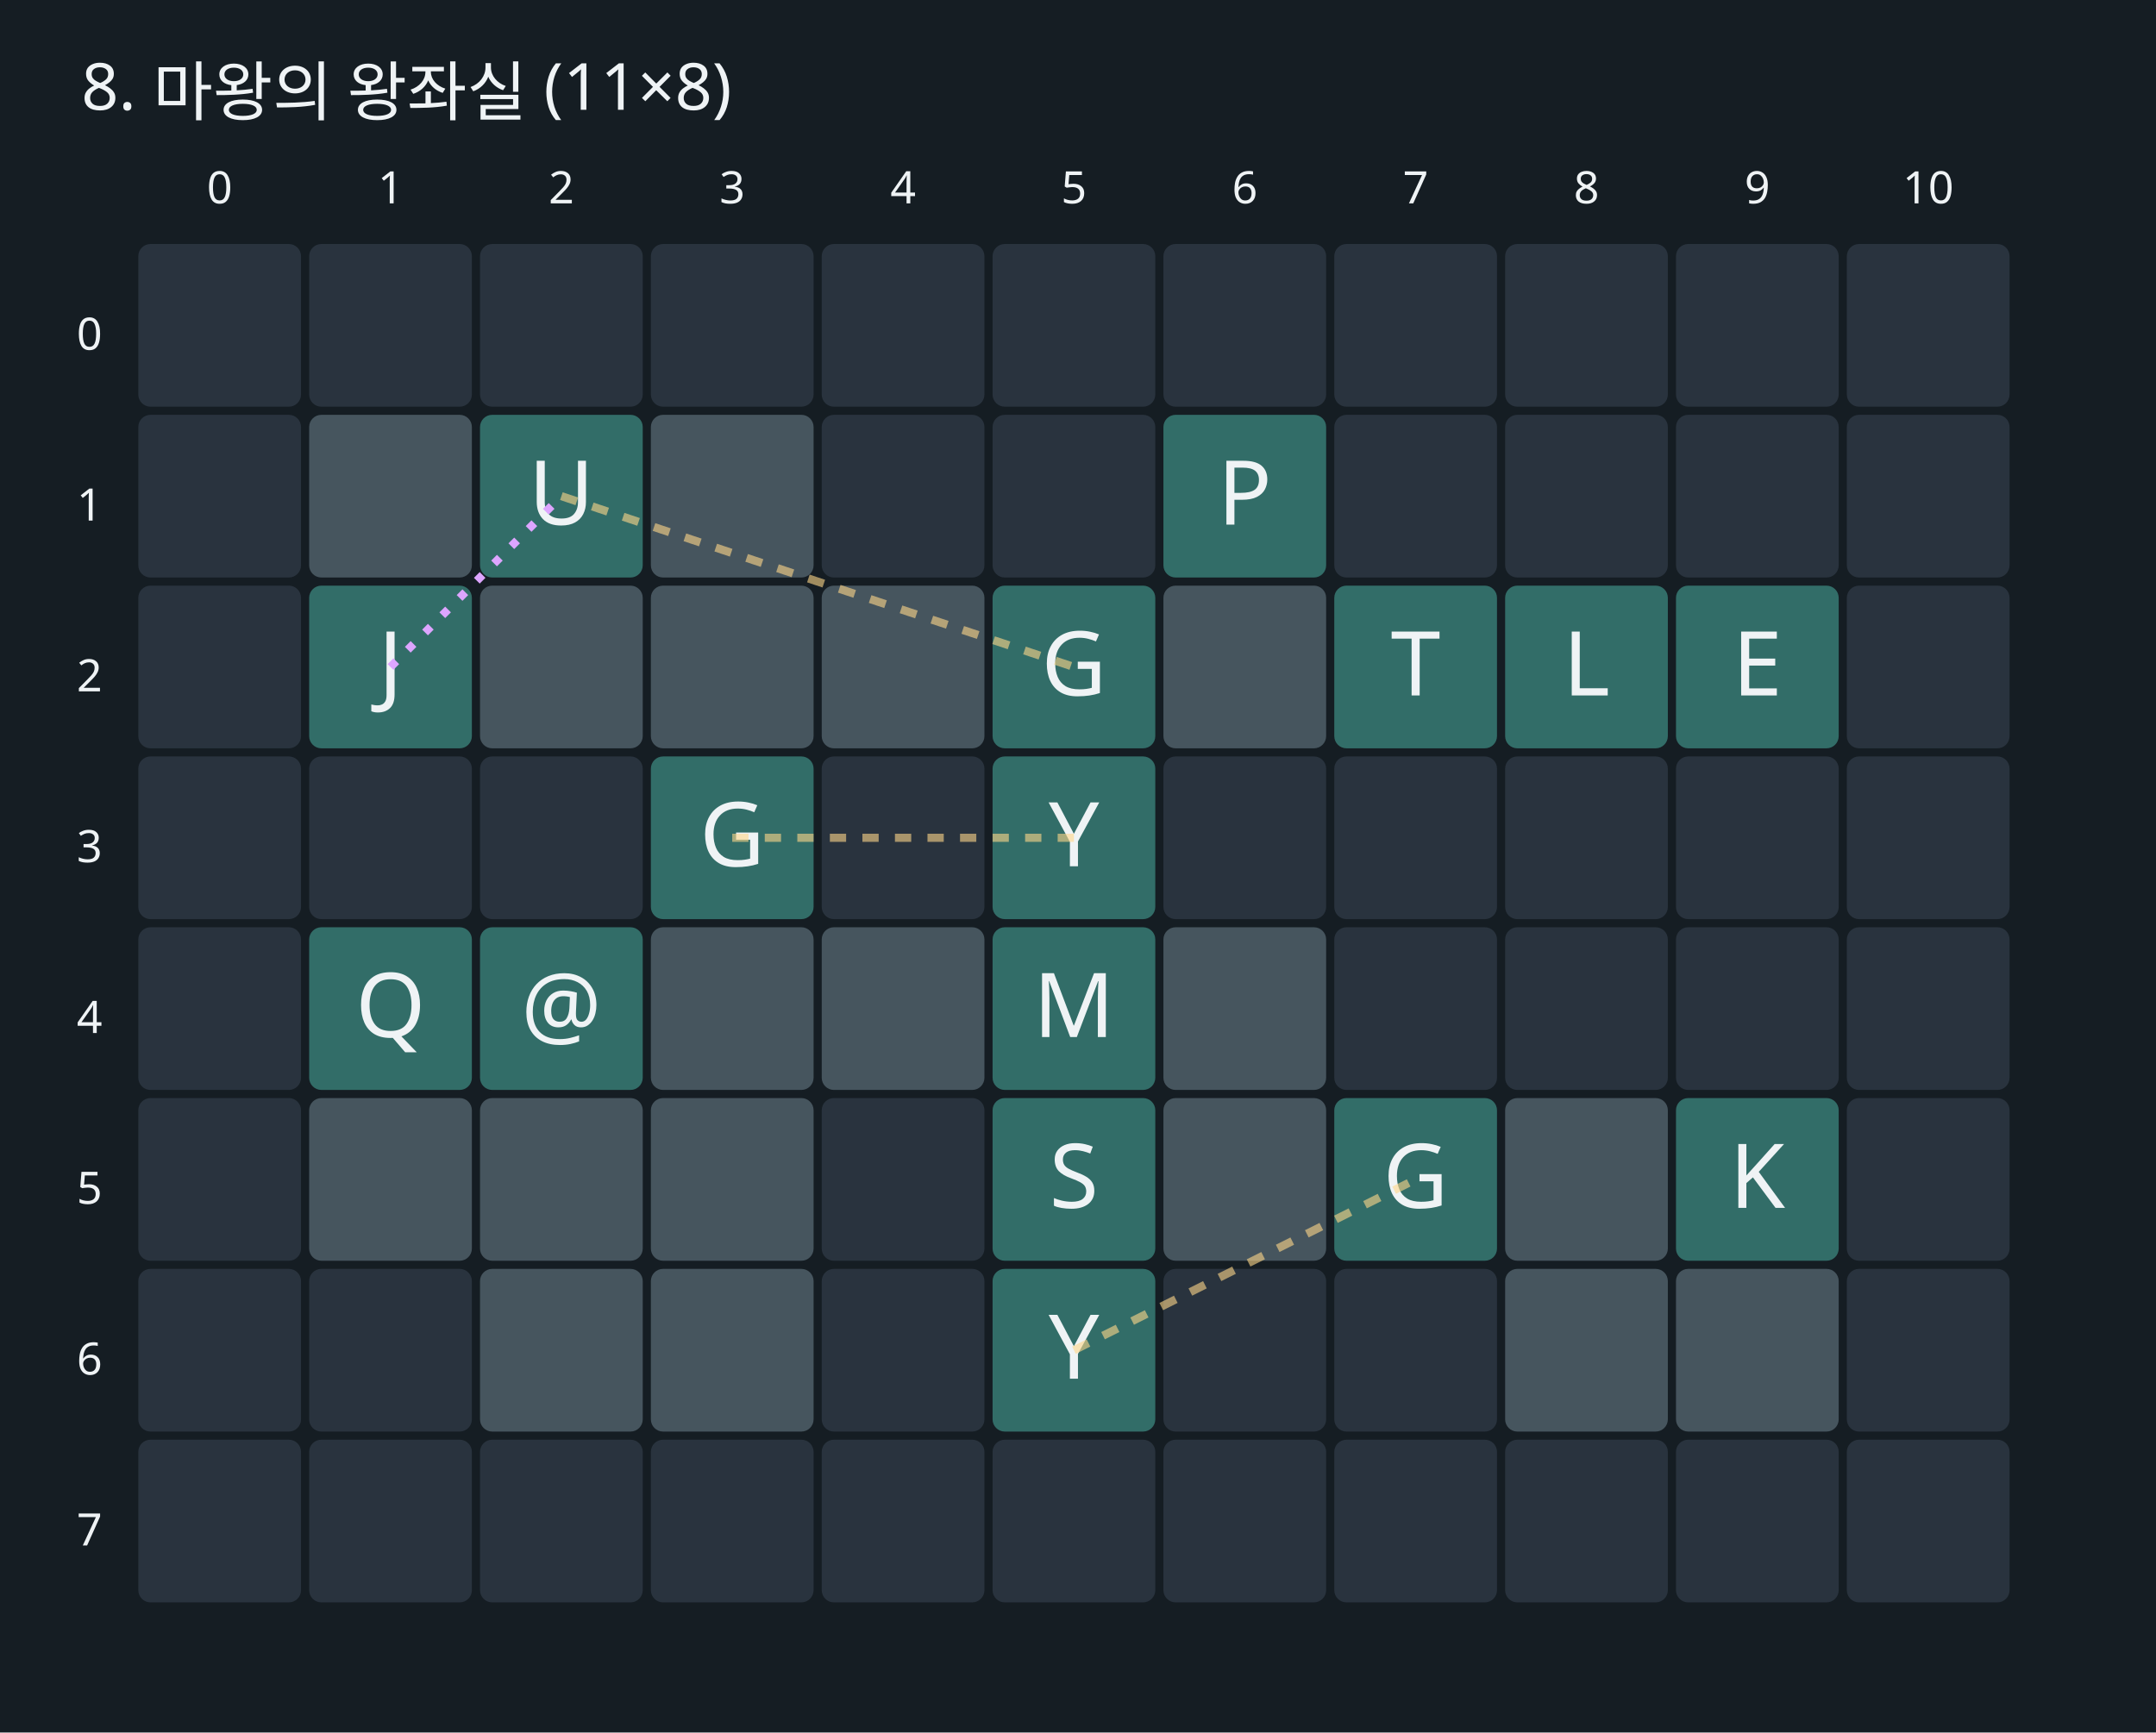
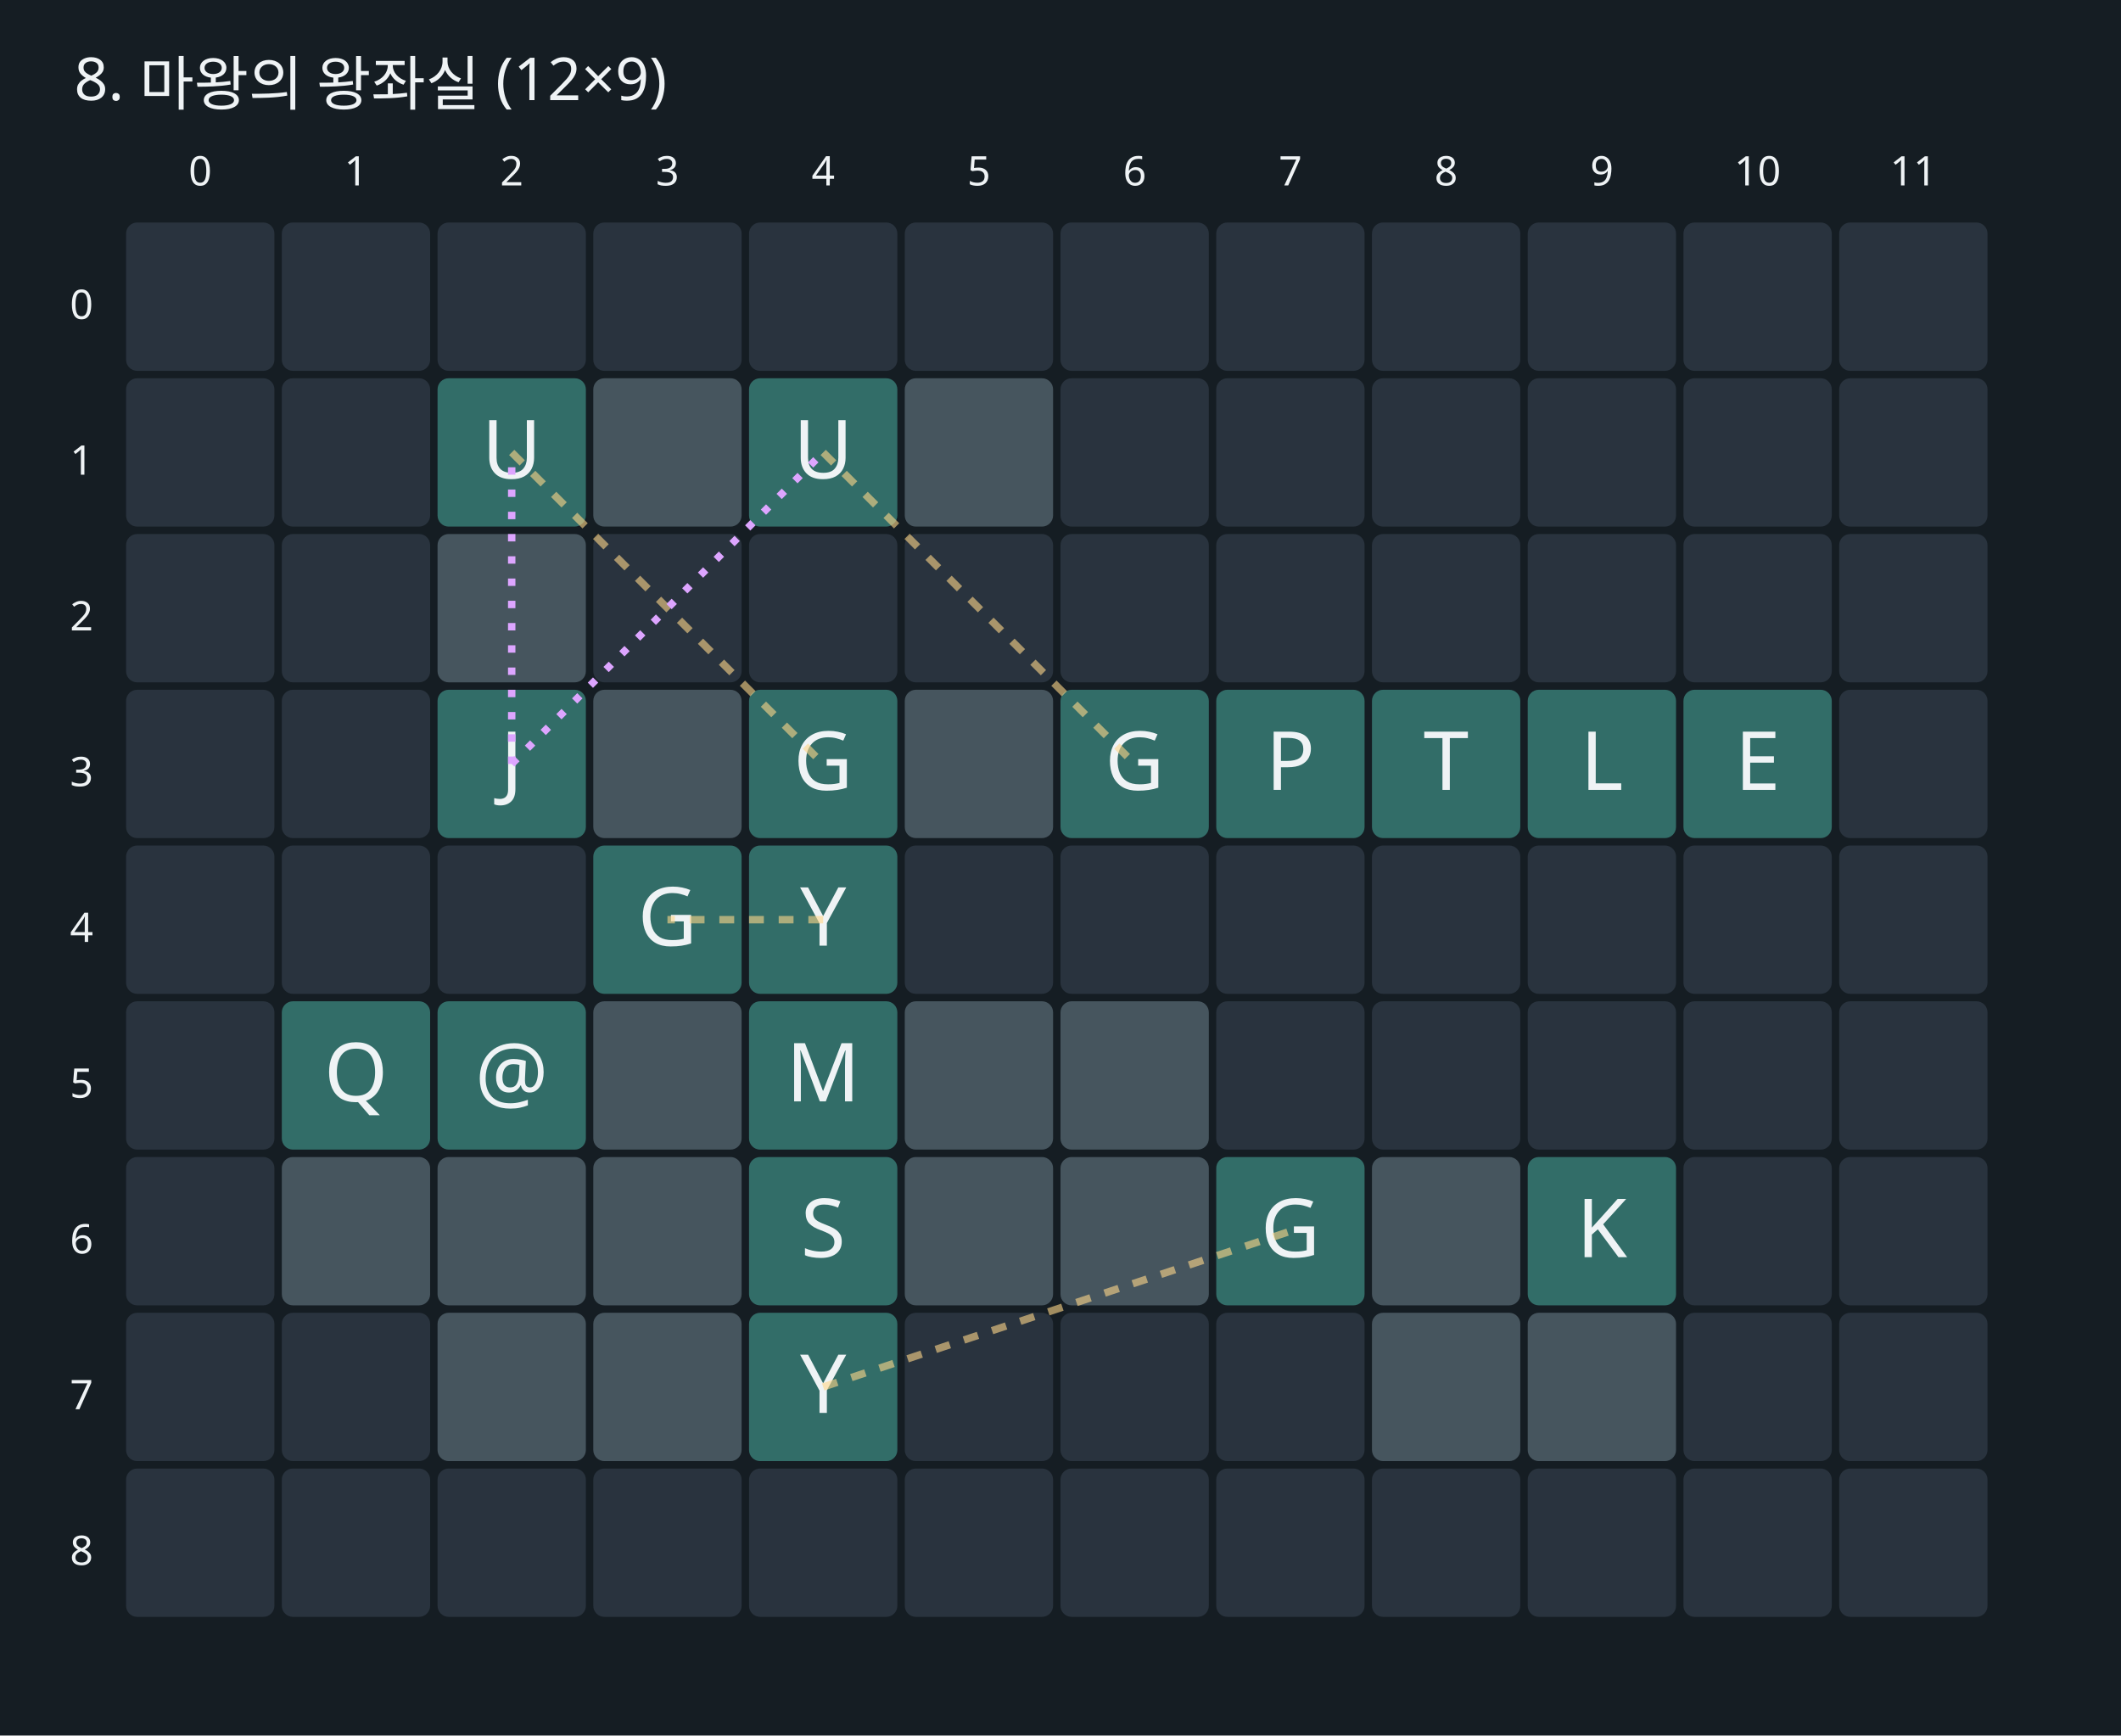
- <svg xmlns="http://www.w3.org/2000/svg" width="530" height="426" viewBox="0 0 530 426">
+ <svg xmlns="http://www.w3.org/2000/svg" width="572" height="468" viewBox="0 0 572 468">
  <rect width="100%" height="100%" fill="#151d23" />
  <g font-family="Malgun Gothic, sans-serif" fill="#eff3f5">
-     <text x="20" y="27" font-size="16">8. 마왕의 왕좌실 (11×8)</text>
+     <text x="20" y="27" font-size="16">8. 마왕의 왕좌실 (12×9)</text>
    <text x="54" y="50" text-anchor="middle" font-size="11">0</text>
    <text x="96" y="50" text-anchor="middle" font-size="11">1</text>
    <text x="138" y="50" text-anchor="middle" font-size="11">2</text>
    <text x="180" y="50" text-anchor="middle" font-size="11">3</text>
    <text x="222" y="50" text-anchor="middle" font-size="11">4</text>
    <text x="264" y="50" text-anchor="middle" font-size="11">5</text>
    <text x="306" y="50" text-anchor="middle" font-size="11">6</text>
    <text x="348" y="50" text-anchor="middle" font-size="11">7</text>
    <text x="390" y="50" text-anchor="middle" font-size="11">8</text>
    <text x="432" y="50" text-anchor="middle" font-size="11">9</text>
    <text x="474" y="50" text-anchor="middle" font-size="11">10</text>
+     <text x="516" y="50" text-anchor="middle" font-size="11">11</text>
    <text x="22" y="86" text-anchor="middle" font-size="11">0</text>
    <rect x="34" y="60" width="40" height="40" rx="3" fill="#29333e" />
    <rect x="76" y="60" width="40" height="40" rx="3" fill="#29333e" />
    <rect x="118" y="60" width="40" height="40" rx="3" fill="#29333e" />
    <rect x="160" y="60" width="40" height="40" rx="3" fill="#29333e" />
    <rect x="202" y="60" width="40" height="40" rx="3" fill="#29333e" />
    <rect x="244" y="60" width="40" height="40" rx="3" fill="#29333e" />
    <rect x="286" y="60" width="40" height="40" rx="3" fill="#29333e" />
    <rect x="328" y="60" width="40" height="40" rx="3" fill="#29333e" />
    <rect x="370" y="60" width="40" height="40" rx="3" fill="#29333e" />
    <rect x="412" y="60" width="40" height="40" rx="3" fill="#29333e" />
    <rect x="454" y="60" width="40" height="40" rx="3" fill="#29333e" />
+     <rect x="496" y="60" width="40" height="40" rx="3" fill="#29333e" />
    <text x="22" y="128" text-anchor="middle" font-size="11">1</text>
    <rect x="34" y="102" width="40" height="40" rx="3" fill="#29333e" />
-     <rect x="76" y="102" width="40" height="40" rx="3" fill="#46555e" />
+     <rect x="76" y="102" width="40" height="40" rx="3" fill="#29333e" />
    <rect x="118" y="102" width="40" height="40" rx="3" fill="#326d68" />
    <text x="138" y="129" text-anchor="middle" font-size="22">U</text>
    <rect x="160" y="102" width="40" height="40" rx="3" fill="#46555e" />
-     <rect x="202" y="102" width="40" height="40" rx="3" fill="#29333e" />
-     <rect x="244" y="102" width="40" height="40" rx="3" fill="#29333e" />
-     <rect x="286" y="102" width="40" height="40" rx="3" fill="#326d68" />
-     <text x="306" y="129" text-anchor="middle" font-size="22">P</text>
+     <rect x="202" y="102" width="40" height="40" rx="3" fill="#326d68" />
+     <text x="222" y="129" text-anchor="middle" font-size="22">U</text>
+     <rect x="244" y="102" width="40" height="40" rx="3" fill="#46555e" />
+     <rect x="286" y="102" width="40" height="40" rx="3" fill="#29333e" />
    <rect x="328" y="102" width="40" height="40" rx="3" fill="#29333e" />
    <rect x="370" y="102" width="40" height="40" rx="3" fill="#29333e" />
    <rect x="412" y="102" width="40" height="40" rx="3" fill="#29333e" />
    <rect x="454" y="102" width="40" height="40" rx="3" fill="#29333e" />
+     <rect x="496" y="102" width="40" height="40" rx="3" fill="#29333e" />
    <text x="22" y="170" text-anchor="middle" font-size="11">2</text>
    <rect x="34" y="144" width="40" height="40" rx="3" fill="#29333e" />
-     <rect x="76" y="144" width="40" height="40" rx="3" fill="#326d68" />
-     <text x="96" y="171" text-anchor="middle" font-size="22">J</text>
+     <rect x="76" y="144" width="40" height="40" rx="3" fill="#29333e" />
    <rect x="118" y="144" width="40" height="40" rx="3" fill="#46555e" />
-     <rect x="160" y="144" width="40" height="40" rx="3" fill="#46555e" />
-     <rect x="202" y="144" width="40" height="40" rx="3" fill="#46555e" />
-     <rect x="244" y="144" width="40" height="40" rx="3" fill="#326d68" />
-     <text x="264" y="171" text-anchor="middle" font-size="22">G</text>
-     <rect x="286" y="144" width="40" height="40" rx="3" fill="#46555e" />
-     <rect x="328" y="144" width="40" height="40" rx="3" fill="#326d68" />
-     <text x="348" y="171" text-anchor="middle" font-size="22">T</text>
-     <rect x="370" y="144" width="40" height="40" rx="3" fill="#326d68" />
-     <text x="390" y="171" text-anchor="middle" font-size="22">L</text>
-     <rect x="412" y="144" width="40" height="40" rx="3" fill="#326d68" />
-     <text x="432" y="171" text-anchor="middle" font-size="22">E</text>
+     <rect x="160" y="144" width="40" height="40" rx="3" fill="#29333e" />
+     <rect x="202" y="144" width="40" height="40" rx="3" fill="#29333e" />
+     <rect x="244" y="144" width="40" height="40" rx="3" fill="#29333e" />
+     <rect x="286" y="144" width="40" height="40" rx="3" fill="#29333e" />
+     <rect x="328" y="144" width="40" height="40" rx="3" fill="#29333e" />
+     <rect x="370" y="144" width="40" height="40" rx="3" fill="#29333e" />
+     <rect x="412" y="144" width="40" height="40" rx="3" fill="#29333e" />
    <rect x="454" y="144" width="40" height="40" rx="3" fill="#29333e" />
+     <rect x="496" y="144" width="40" height="40" rx="3" fill="#29333e" />
    <text x="22" y="212" text-anchor="middle" font-size="11">3</text>
    <rect x="34" y="186" width="40" height="40" rx="3" fill="#29333e" />
    <rect x="76" y="186" width="40" height="40" rx="3" fill="#29333e" />
-     <rect x="118" y="186" width="40" height="40" rx="3" fill="#29333e" />
-     <rect x="160" y="186" width="40" height="40" rx="3" fill="#326d68" />
-     <text x="180" y="213" text-anchor="middle" font-size="22">G</text>
-     <rect x="202" y="186" width="40" height="40" rx="3" fill="#29333e" />
-     <rect x="244" y="186" width="40" height="40" rx="3" fill="#326d68" />
-     <text x="264" y="213" text-anchor="middle" font-size="22">Y</text>
-     <rect x="286" y="186" width="40" height="40" rx="3" fill="#29333e" />
-     <rect x="328" y="186" width="40" height="40" rx="3" fill="#29333e" />
-     <rect x="370" y="186" width="40" height="40" rx="3" fill="#29333e" />
-     <rect x="412" y="186" width="40" height="40" rx="3" fill="#29333e" />
-     <rect x="454" y="186" width="40" height="40" rx="3" fill="#29333e" />
+     <rect x="118" y="186" width="40" height="40" rx="3" fill="#326d68" />
+     <text x="138" y="213" text-anchor="middle" font-size="22">J</text>
+     <rect x="160" y="186" width="40" height="40" rx="3" fill="#46555e" />
+     <rect x="202" y="186" width="40" height="40" rx="3" fill="#326d68" />
+     <text x="222" y="213" text-anchor="middle" font-size="22">G</text>
+     <rect x="244" y="186" width="40" height="40" rx="3" fill="#46555e" />
+     <rect x="286" y="186" width="40" height="40" rx="3" fill="#326d68" />
+     <text x="306" y="213" text-anchor="middle" font-size="22">G</text>
+     <rect x="328" y="186" width="40" height="40" rx="3" fill="#326d68" />
+     <text x="348" y="213" text-anchor="middle" font-size="22">P</text>
+     <rect x="370" y="186" width="40" height="40" rx="3" fill="#326d68" />
+     <text x="390" y="213" text-anchor="middle" font-size="22">T</text>
+     <rect x="412" y="186" width="40" height="40" rx="3" fill="#326d68" />
+     <text x="432" y="213" text-anchor="middle" font-size="22">L</text>
+     <rect x="454" y="186" width="40" height="40" rx="3" fill="#326d68" />
+     <text x="474" y="213" text-anchor="middle" font-size="22">E</text>
+     <rect x="496" y="186" width="40" height="40" rx="3" fill="#29333e" />
    <text x="22" y="254" text-anchor="middle" font-size="11">4</text>
    <rect x="34" y="228" width="40" height="40" rx="3" fill="#29333e" />
-     <rect x="76" y="228" width="40" height="40" rx="3" fill="#326d68" />
-     <text x="96" y="255" text-anchor="middle" font-size="22">Q</text>
-     <rect x="118" y="228" width="40" height="40" rx="3" fill="#326d68" />
-     <text x="138" y="255" text-anchor="middle" font-size="22">@</text>
-     <rect x="160" y="228" width="40" height="40" rx="3" fill="#46555e" />
-     <rect x="202" y="228" width="40" height="40" rx="3" fill="#46555e" />
-     <rect x="244" y="228" width="40" height="40" rx="3" fill="#326d68" />
-     <text x="264" y="255" text-anchor="middle" font-size="22">M</text>
-     <rect x="286" y="228" width="40" height="40" rx="3" fill="#46555e" />
+     <rect x="76" y="228" width="40" height="40" rx="3" fill="#29333e" />
+     <rect x="118" y="228" width="40" height="40" rx="3" fill="#29333e" />
+     <rect x="160" y="228" width="40" height="40" rx="3" fill="#326d68" />
+     <text x="180" y="255" text-anchor="middle" font-size="22">G</text>
+     <rect x="202" y="228" width="40" height="40" rx="3" fill="#326d68" />
+     <text x="222" y="255" text-anchor="middle" font-size="22">Y</text>
+     <rect x="244" y="228" width="40" height="40" rx="3" fill="#29333e" />
+     <rect x="286" y="228" width="40" height="40" rx="3" fill="#29333e" />
    <rect x="328" y="228" width="40" height="40" rx="3" fill="#29333e" />
    <rect x="370" y="228" width="40" height="40" rx="3" fill="#29333e" />
    <rect x="412" y="228" width="40" height="40" rx="3" fill="#29333e" />
    <rect x="454" y="228" width="40" height="40" rx="3" fill="#29333e" />
+     <rect x="496" y="228" width="40" height="40" rx="3" fill="#29333e" />
    <text x="22" y="296" text-anchor="middle" font-size="11">5</text>
    <rect x="34" y="270" width="40" height="40" rx="3" fill="#29333e" />
-     <rect x="76" y="270" width="40" height="40" rx="3" fill="#46555e" />
-     <rect x="118" y="270" width="40" height="40" rx="3" fill="#46555e" />
+     <rect x="76" y="270" width="40" height="40" rx="3" fill="#326d68" />
+     <text x="96" y="297" text-anchor="middle" font-size="22">Q</text>
+     <rect x="118" y="270" width="40" height="40" rx="3" fill="#326d68" />
+     <text x="138" y="297" text-anchor="middle" font-size="22">@</text>
    <rect x="160" y="270" width="40" height="40" rx="3" fill="#46555e" />
-     <rect x="202" y="270" width="40" height="40" rx="3" fill="#29333e" />
-     <rect x="244" y="270" width="40" height="40" rx="3" fill="#326d68" />
-     <text x="264" y="297" text-anchor="middle" font-size="22">S</text>
+     <rect x="202" y="270" width="40" height="40" rx="3" fill="#326d68" />
+     <text x="222" y="297" text-anchor="middle" font-size="22">M</text>
+     <rect x="244" y="270" width="40" height="40" rx="3" fill="#46555e" />
    <rect x="286" y="270" width="40" height="40" rx="3" fill="#46555e" />
-     <rect x="328" y="270" width="40" height="40" rx="3" fill="#326d68" />
-     <text x="348" y="297" text-anchor="middle" font-size="22">G</text>
-     <rect x="370" y="270" width="40" height="40" rx="3" fill="#46555e" />
-     <rect x="412" y="270" width="40" height="40" rx="3" fill="#326d68" />
-     <text x="432" y="297" text-anchor="middle" font-size="22">K</text>
+     <rect x="328" y="270" width="40" height="40" rx="3" fill="#29333e" />
+     <rect x="370" y="270" width="40" height="40" rx="3" fill="#29333e" />
+     <rect x="412" y="270" width="40" height="40" rx="3" fill="#29333e" />
    <rect x="454" y="270" width="40" height="40" rx="3" fill="#29333e" />
+     <rect x="496" y="270" width="40" height="40" rx="3" fill="#29333e" />
    <text x="22" y="338" text-anchor="middle" font-size="11">6</text>
    <rect x="34" y="312" width="40" height="40" rx="3" fill="#29333e" />
-     <rect x="76" y="312" width="40" height="40" rx="3" fill="#29333e" />
+     <rect x="76" y="312" width="40" height="40" rx="3" fill="#46555e" />
    <rect x="118" y="312" width="40" height="40" rx="3" fill="#46555e" />
    <rect x="160" y="312" width="40" height="40" rx="3" fill="#46555e" />
-     <rect x="202" y="312" width="40" height="40" rx="3" fill="#29333e" />
-     <rect x="244" y="312" width="40" height="40" rx="3" fill="#326d68" />
-     <text x="264" y="339" text-anchor="middle" font-size="22">Y</text>
-     <rect x="286" y="312" width="40" height="40" rx="3" fill="#29333e" />
-     <rect x="328" y="312" width="40" height="40" rx="3" fill="#29333e" />
+     <rect x="202" y="312" width="40" height="40" rx="3" fill="#326d68" />
+     <text x="222" y="339" text-anchor="middle" font-size="22">S</text>
+     <rect x="244" y="312" width="40" height="40" rx="3" fill="#46555e" />
+     <rect x="286" y="312" width="40" height="40" rx="3" fill="#46555e" />
+     <rect x="328" y="312" width="40" height="40" rx="3" fill="#326d68" />
+     <text x="348" y="339" text-anchor="middle" font-size="22">G</text>
    <rect x="370" y="312" width="40" height="40" rx="3" fill="#46555e" />
-     <rect x="412" y="312" width="40" height="40" rx="3" fill="#46555e" />
+     <rect x="412" y="312" width="40" height="40" rx="3" fill="#326d68" />
+     <text x="432" y="339" text-anchor="middle" font-size="22">K</text>
    <rect x="454" y="312" width="40" height="40" rx="3" fill="#29333e" />
+     <rect x="496" y="312" width="40" height="40" rx="3" fill="#29333e" />
    <text x="22" y="380" text-anchor="middle" font-size="11">7</text>
    <rect x="34" y="354" width="40" height="40" rx="3" fill="#29333e" />
    <rect x="76" y="354" width="40" height="40" rx="3" fill="#29333e" />
-     <rect x="118" y="354" width="40" height="40" rx="3" fill="#29333e" />
-     <rect x="160" y="354" width="40" height="40" rx="3" fill="#29333e" />
-     <rect x="202" y="354" width="40" height="40" rx="3" fill="#29333e" />
+     <rect x="118" y="354" width="40" height="40" rx="3" fill="#46555e" />
+     <rect x="160" y="354" width="40" height="40" rx="3" fill="#46555e" />
+     <rect x="202" y="354" width="40" height="40" rx="3" fill="#326d68" />
+     <text x="222" y="381" text-anchor="middle" font-size="22">Y</text>
    <rect x="244" y="354" width="40" height="40" rx="3" fill="#29333e" />
    <rect x="286" y="354" width="40" height="40" rx="3" fill="#29333e" />
    <rect x="328" y="354" width="40" height="40" rx="3" fill="#29333e" />
-     <rect x="370" y="354" width="40" height="40" rx="3" fill="#29333e" />
-     <rect x="412" y="354" width="40" height="40" rx="3" fill="#29333e" />
+     <rect x="370" y="354" width="40" height="40" rx="3" fill="#46555e" />
+     <rect x="412" y="354" width="40" height="40" rx="3" fill="#46555e" />
    <rect x="454" y="354" width="40" height="40" rx="3" fill="#29333e" />
-     <path d="M264,332 L348,290" stroke="#ffd789" stroke-width="2" stroke-dasharray="4 4" opacity=".6" />
-     <path d="M264,206 L180,206" stroke="#ffd789" stroke-width="2" stroke-dasharray="4 4" opacity=".6" />
-     <path d="M96,164 L138,122" stroke="#dda5ff" stroke-width="2" stroke-dasharray="2 4" />
-     <path d="M138,122 L264,164" stroke="#ffd789" stroke-width="2" stroke-dasharray="4 4" opacity=".6" />
+     <rect x="496" y="354" width="40" height="40" rx="3" fill="#29333e" />
+     <text x="22" y="422" text-anchor="middle" font-size="11">8</text>
+     <rect x="34" y="396" width="40" height="40" rx="3" fill="#29333e" />
+     <rect x="76" y="396" width="40" height="40" rx="3" fill="#29333e" />
+     <rect x="118" y="396" width="40" height="40" rx="3" fill="#29333e" />
+     <rect x="160" y="396" width="40" height="40" rx="3" fill="#29333e" />
+     <rect x="202" y="396" width="40" height="40" rx="3" fill="#29333e" />
+     <rect x="244" y="396" width="40" height="40" rx="3" fill="#29333e" />
+     <rect x="286" y="396" width="40" height="40" rx="3" fill="#29333e" />
+     <rect x="328" y="396" width="40" height="40" rx="3" fill="#29333e" />
+     <rect x="370" y="396" width="40" height="40" rx="3" fill="#29333e" />
+     <rect x="412" y="396" width="40" height="40" rx="3" fill="#29333e" />
+     <rect x="454" y="396" width="40" height="40" rx="3" fill="#29333e" />
+     <rect x="496" y="396" width="40" height="40" rx="3" fill="#29333e" />
+     <path d="M222,374 L348,332" stroke="#ffd789" stroke-width="2" stroke-dasharray="4 4" opacity=".6" />
+     <path d="M222,248 L180,248" stroke="#ffd789" stroke-width="2" stroke-dasharray="4 4" opacity=".6" />
+     <path d="M138,206 L138,122" stroke="#dda5ff" stroke-width="2" stroke-dasharray="2 4" />
+     <path d="M138,122 L222,206" stroke="#ffd789" stroke-width="2" stroke-dasharray="4 4" opacity=".6" />
+     <path d="M138,206 L222,122" stroke="#dda5ff" stroke-width="2" stroke-dasharray="2 4" />
+     <path d="M222,122 L306,206" stroke="#ffd789" stroke-width="2" stroke-dasharray="4 4" opacity=".6" />
  </g>
</svg>
